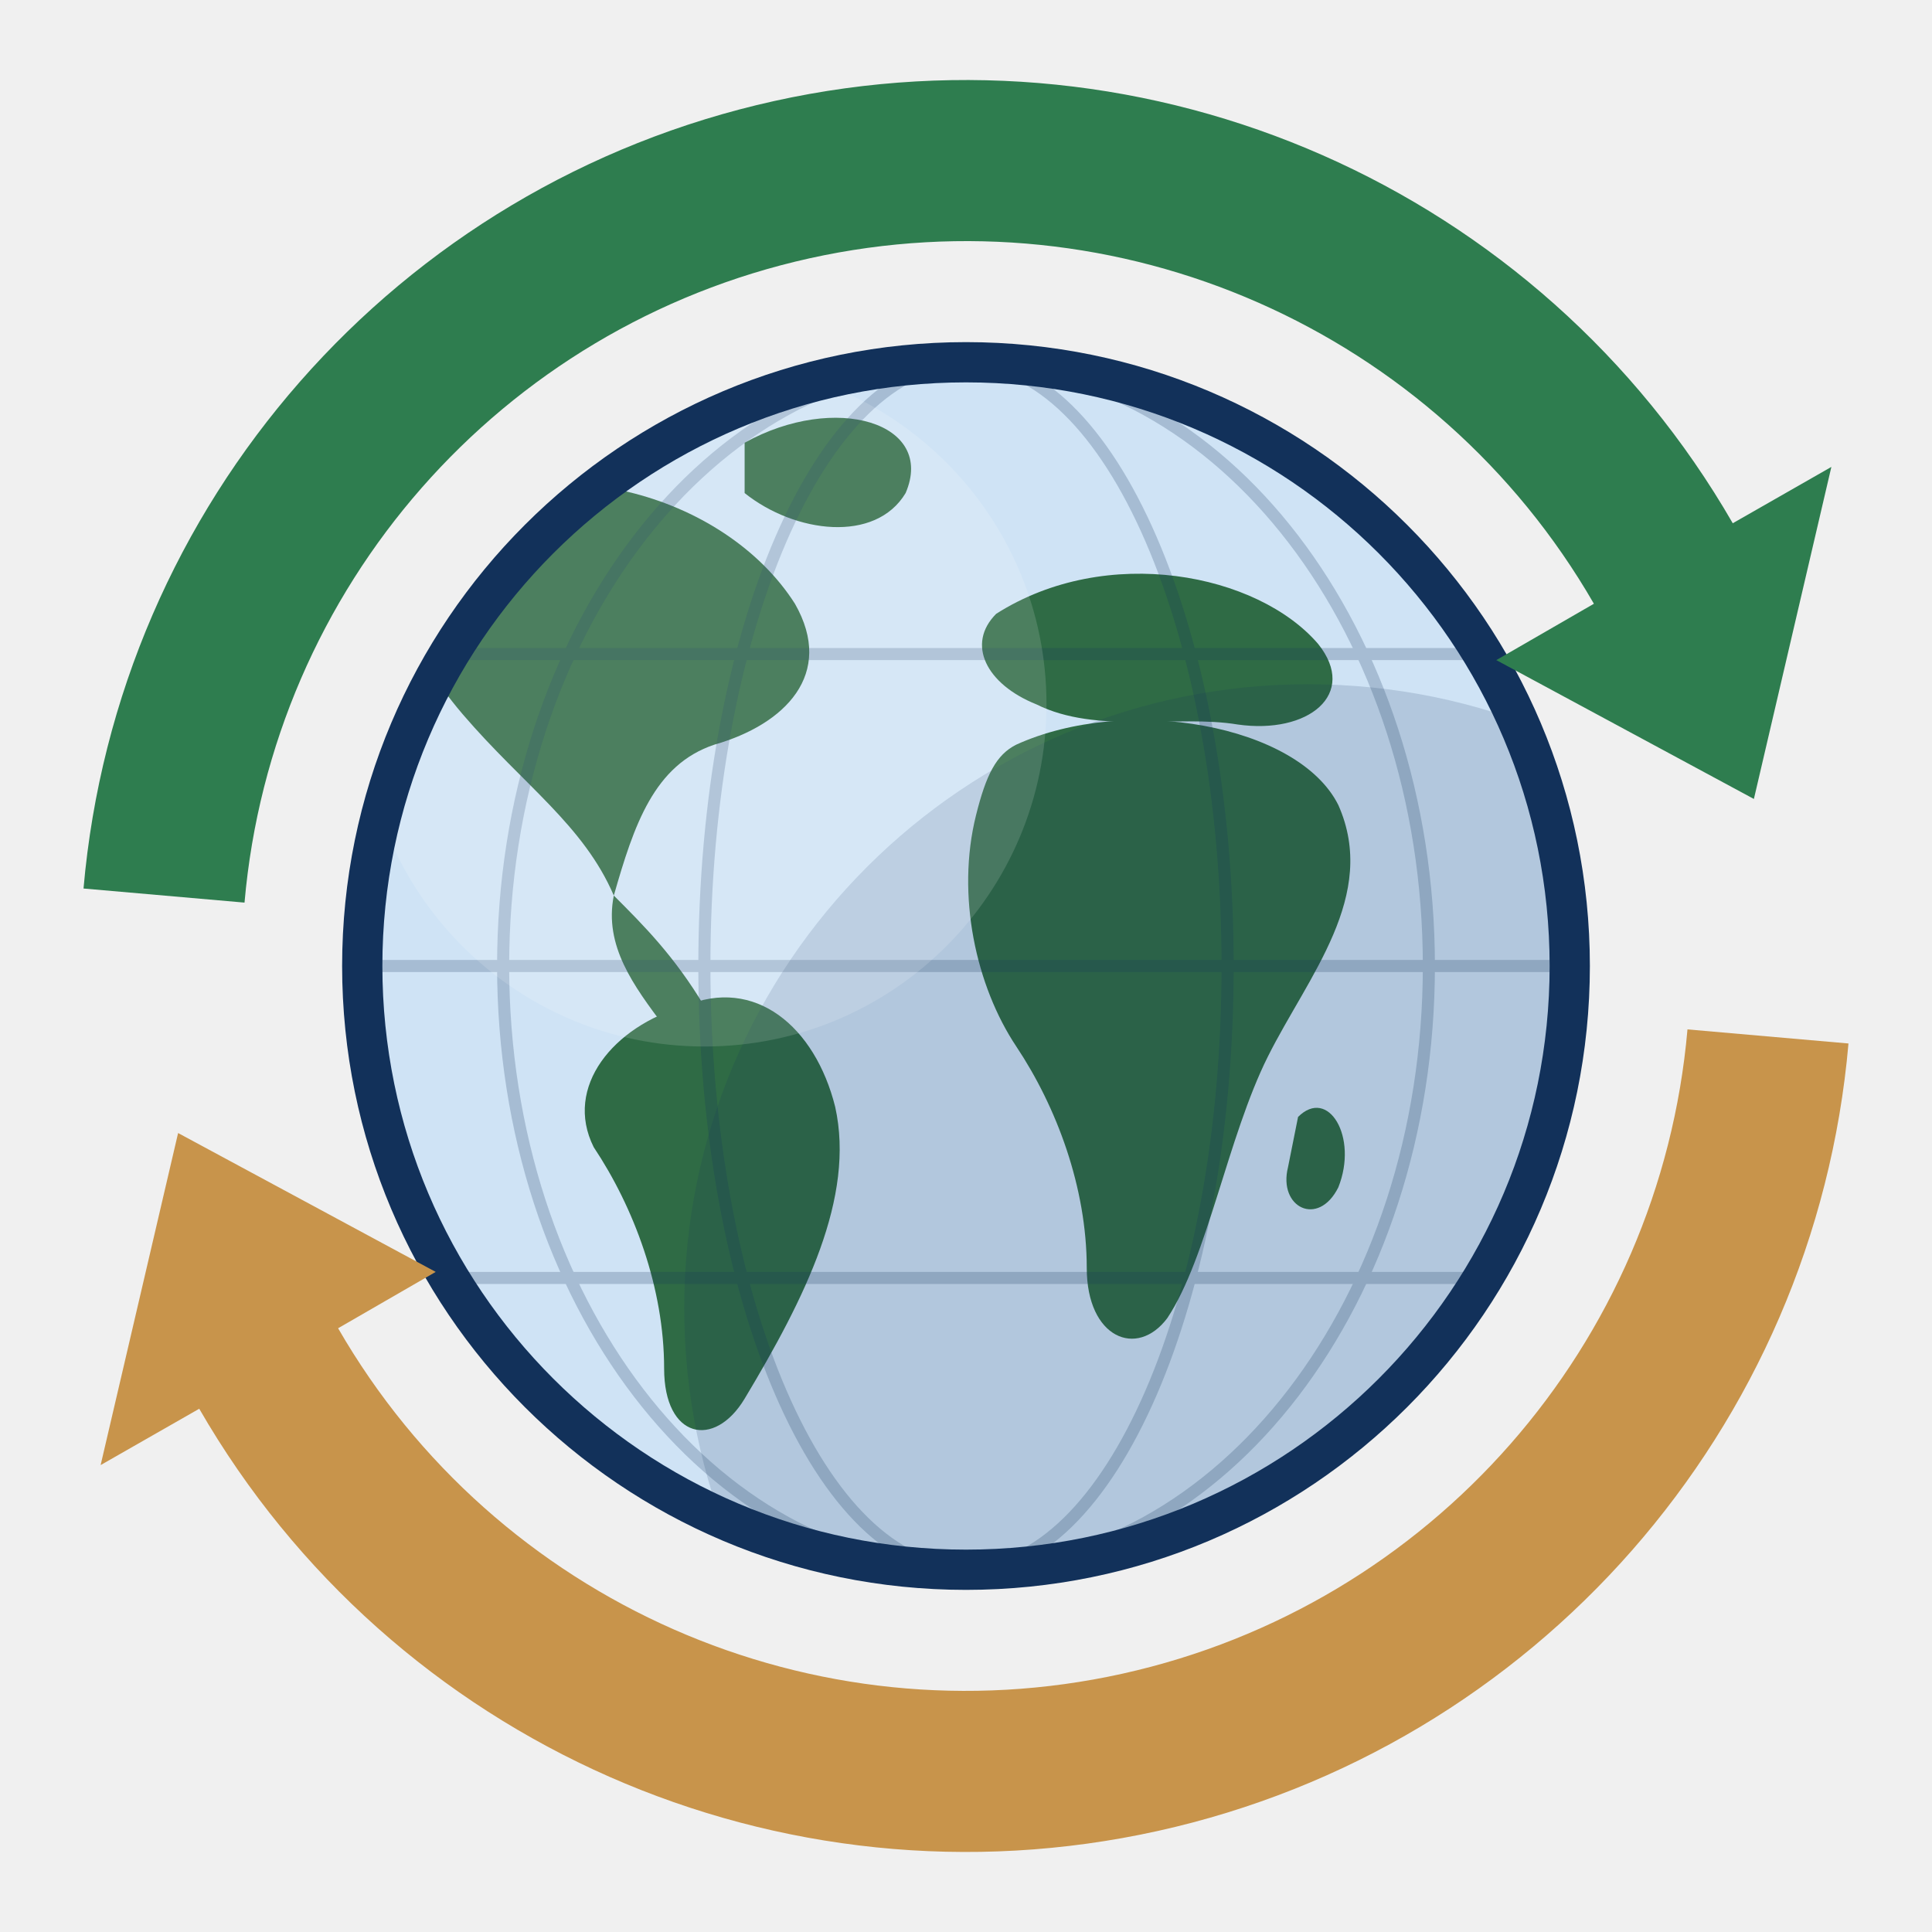
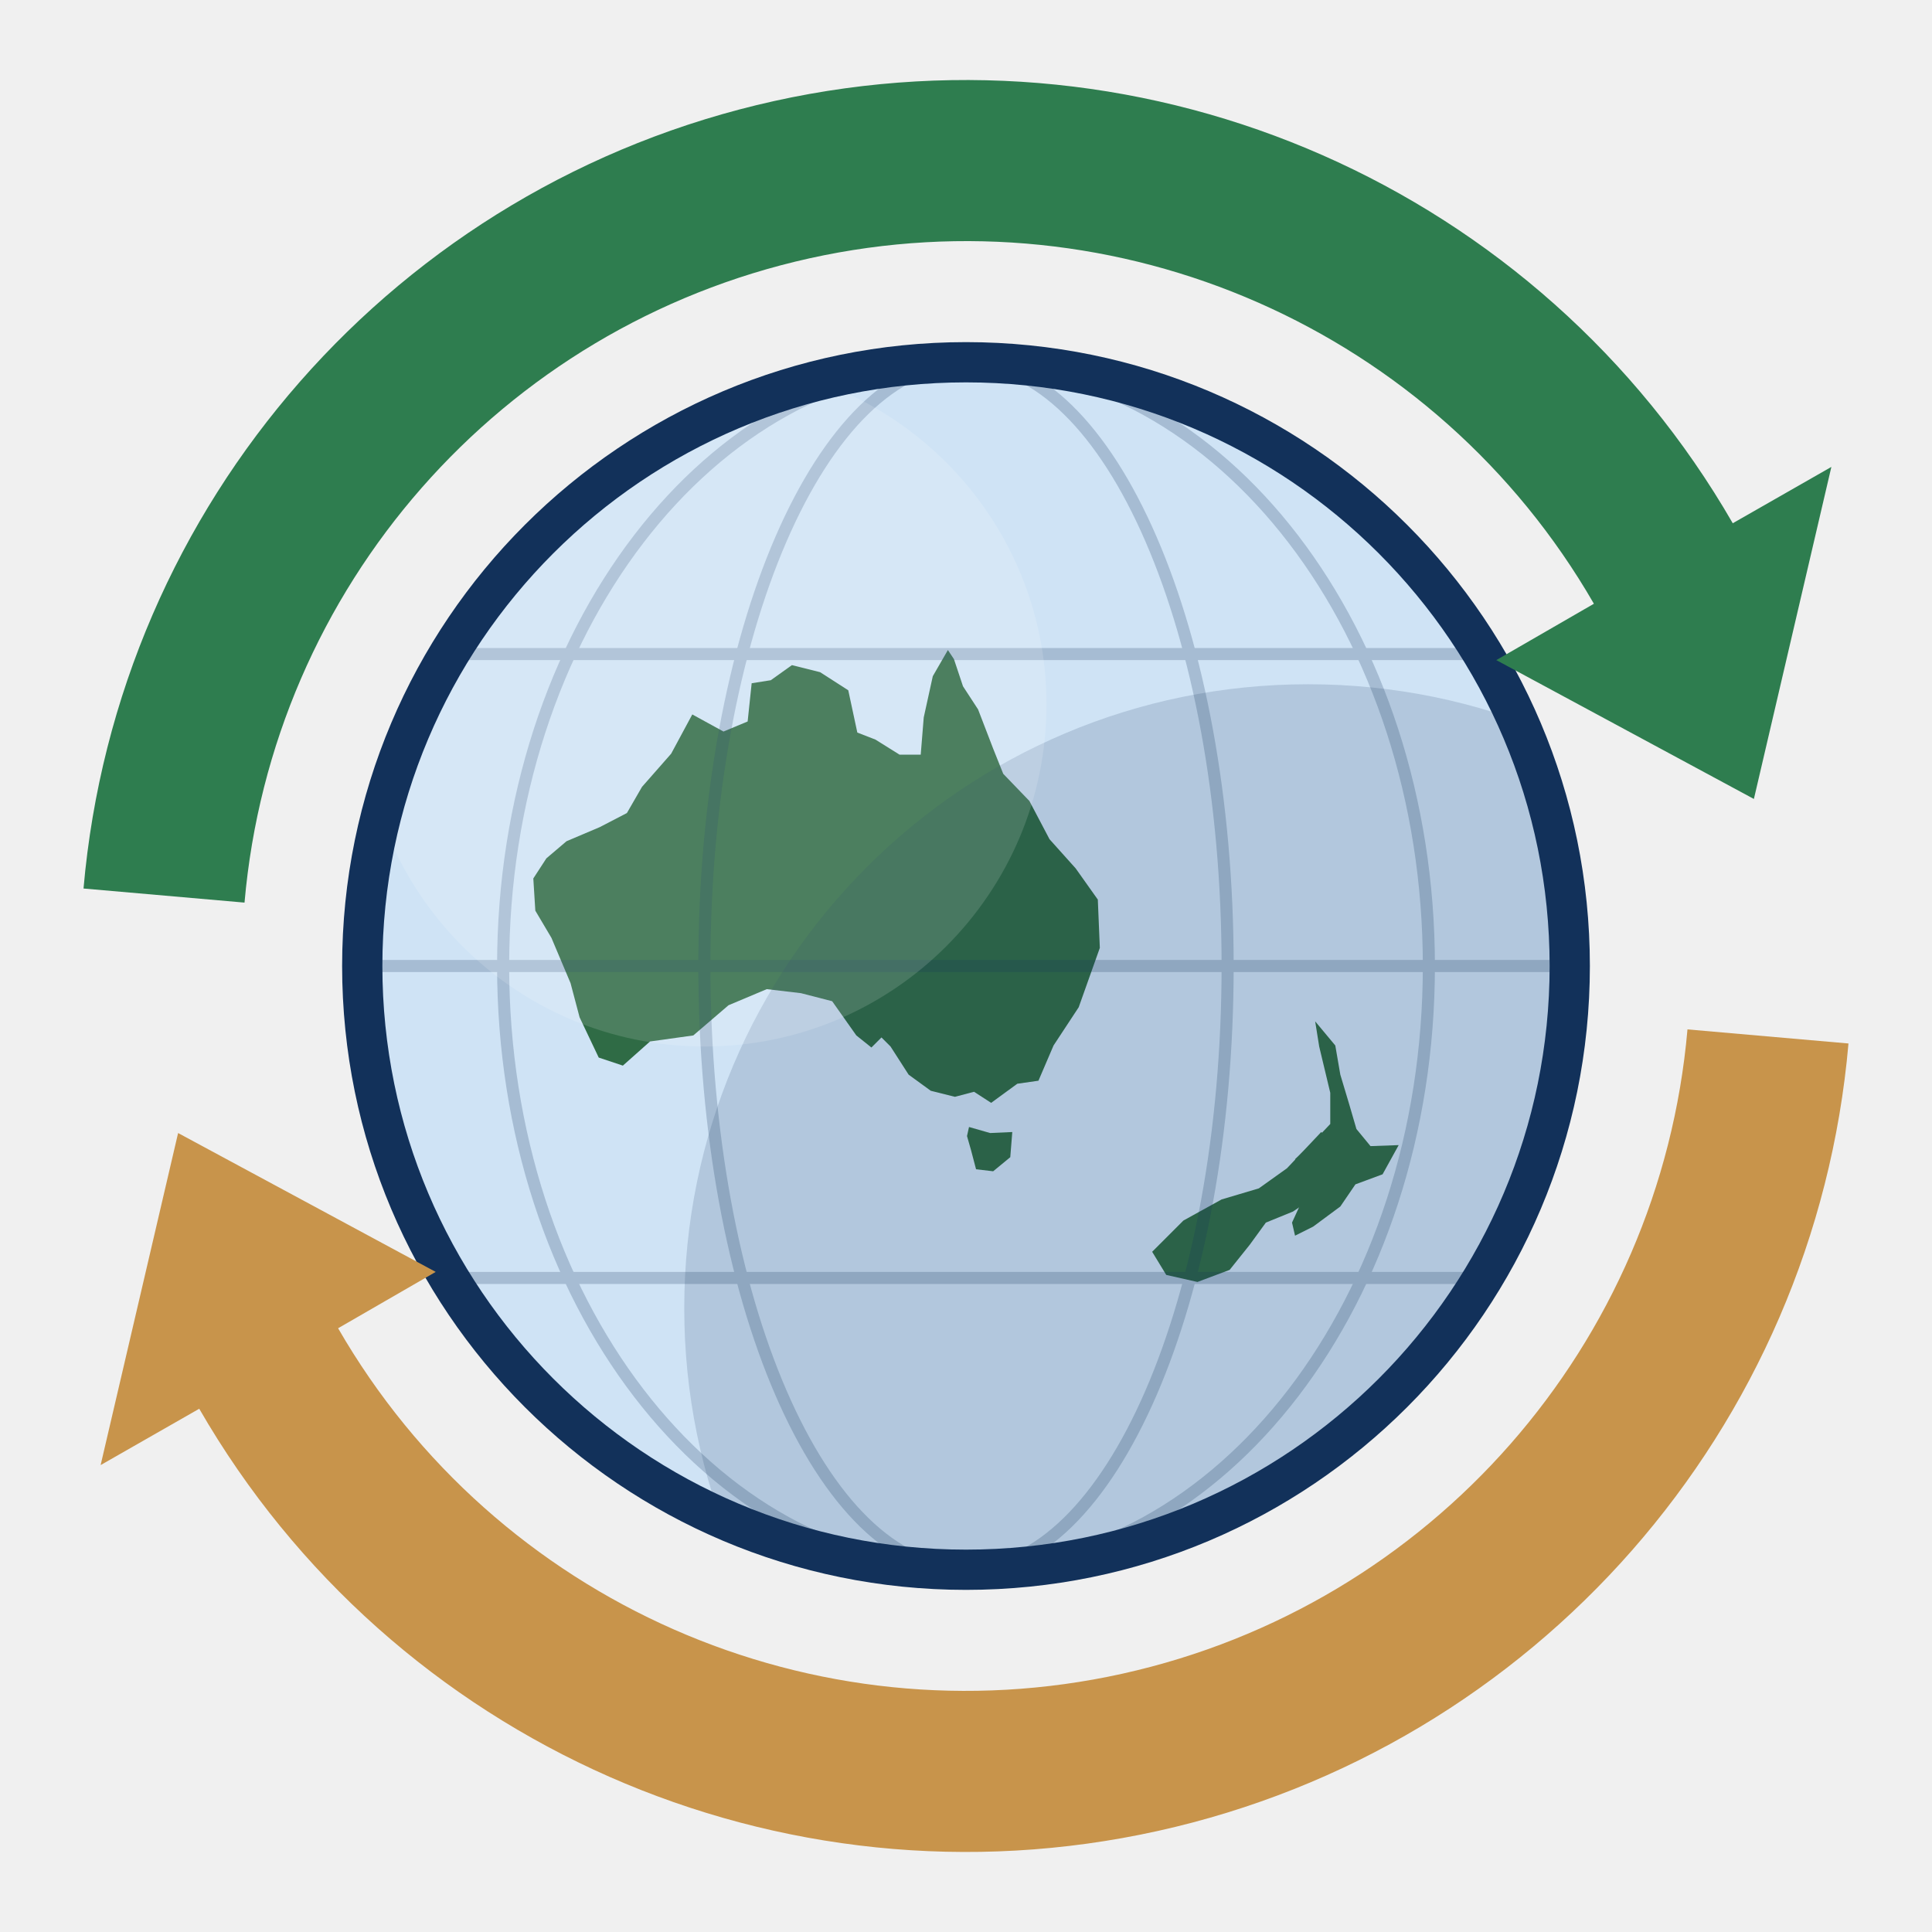
<svg xmlns="http://www.w3.org/2000/svg" viewBox="-96 -96 192 192" width="192" height="192" role="img" aria-label="Source One Ventures mark">
  <defs>
    <clipPath id="gclip">
      <circle r="60" />
    </clipPath>
    <path id="arw" d="M -87.7 -7.7 A 88 88 0 0 1 76.2 -44 L 86 -49.6 L 78.3 -16.6 L 52.7 -30.4 L 62.4 -36 A 72 72 0 0 0 -71.7 -6.3 Z" />
    <g id="land" fill="#2f6b45">
-       <path d="M -54 -44 C -42 -52 -24 -47 -17 -36 C -13 -29 -18 -24 -25 -22 C -31 -20 -33 -14 -35 -7 C -38 -14 -44 -18 -50 -25 C -56 -32 -58 -39 -54 -44 Z" />
-       <path d="M -35 -7 C -32 -4 -29 -1 -26 4 C -25 7 -27 9 -30 6 C -33 2 -36 -2 -35 -7 Z" />
-       <path d="M -28 4 C -21 1 -15 6 -13 14 C -11 23 -16 33 -22 43 C -25 48 -30 47 -30 40 C -30 32 -33 24 -37 18 C -40 12 -35 6 -28 4 Z" />
-       <path d="M -22 -52 C -13 -57 -3 -54 -6 -47 C -9 -42 -17 -43 -22 -47 Z" />
-       <path d="M 3 -35 C 14 -42 29 -39 35 -32 C 39 -27 34 -23 27 -24 C 21 -25 13 -23 7 -26 C 2 -28 0 -32 3 -35 Z" />
-       <path d="M 5 -22 C 16 -27 33 -24 37 -16 C 41 -7 34 1 30 9 C 26 17 24 29 20 35 C 17 39 12 37 12 30 C 12 22 9 14 5 8 C 1 2 -1 -7 1 -15 C 2 -19 3 -21 5 -22 Z" />
-       <path d="M 33 15 C 36 12 39 17 37 22 C 35 26 31 24 32 20 Z" />
+       <path d="M -1.8 -31.4 L -3.3 -28.8 L -4.2 -24.7 L -4.5 -21.0 L -6.6 -21.0 L -9.0 -22.5 L -10.8 -23.2 L -11.7 -27.4 L -14.5 -29.2 L -17.3 -29.9 L -19.4 -28.4 L -21.3 -28.1 L -21.7 -24.3 L -24.1 -23.3 L -27.2 -25.0 L -29.3 -21.1 L -32.2 -17.8 L -33.7 -15.2 L -36.4 -13.8 L -39.7 -12.4 L -41.7 -10.7 L -43.0 -8.7 L -42.8 -5.5 L -41.2 -2.8 L -39.3 1.7 L -38.4 5.1 L -36.5 9.1 L -34.1 9.9 L -31.4 7.5 L -27.1 6.9 L -23.6 3.9 L -19.8 2.3 L -16.4 2.7 L -13.3 3.5 L -10.9 6.9 L -9.4 8.1 L -8.4 7.1 L -7.5 8.0 L -5.7 10.8 L -3.5 12.4 L -1.1 13.0 L 0.8 12.5 L 2.5 13.6 L 5.1 11.7 L 7.2 11.4 L 8.7 7.9 L 11.2 4.1 L 13.3 -1.8 L 13.1 -6.6 L 10.9 -9.7 L 8.3 -12.6 L 6.3 -16.4 L 3.7 -19.1 L 2.7 -21.6 L 1.2 -25.5 L -0.3 -27.8 L -1.2 -30.5 Z" />
+       <path d="M 0.3 16.0 L 2.4 16.6 L 4.6 16.5 L 4.4 19.0 L 2.7 20.4 L 1.0 20.2 L 0.5 18.3 L 0.1 16.9 Z" />
+       <path d="M 34.7 5.5 L 36.7 7.9 L 37.2 10.8 L 38.1 13.8 L 38.8 16.2 L 40.2 17.9 L 43.0 17.8 L 41.4 20.7 L 38.7 21.7 L 37.2 23.9 L 34.5 25.9 L 32.7 26.8 L 32.4 25.5 L 33.5 23.1 L 33.7 20.5 L 32.7 19.2 L 34.4 17.6 L 36.2 15.7 L 36.2 12.6 L 35.1 8.0 Z" />
+       <path d="M 35.3 16.5 L 37.3 18.3 L 37.2 20.7 L 35.0 22.7 L 32.5 24.4 L 29.8 25.5 L 28.2 27.7 L 26.2 30.2 L 23.0 31.4 L 19.9 30.7 L 18.5 28.4 L 21.6 25.3 L 25.4 23.2 L 29.1 22.1 L 31.9 20.1 Z" />
    </g>
  </defs>
  <circle r="60" fill="#cfe3f5" />
  <g clip-path="url(#gclip)">
    <use href="#land" />
    <g stroke="#12315a" stroke-width="1.2" fill="none" opacity="0.22">
      <ellipse rx="26" ry="60" />
      <ellipse rx="46" ry="60" />
      <line x1="-60" y1="-31" x2="60" y2="-31" />
      <line x1="-60" y1="31" x2="60" y2="31" />
      <line x1="-60" y1="0" x2="60" y2="0" />
    </g>
    <circle cx="34" cy="34" r="62" fill="#12315a" opacity="0.16" />
    <circle cx="-26" cy="-26" r="34" fill="#ffffff" opacity="0.14" />
  </g>
  <circle r="60" fill="none" stroke="#12315a" stroke-width="4" />
  <use href="#arw" fill="#2e7d4f" />
  <use href="#arw" fill="#c8944b" transform="rotate(180)" />
</svg>
